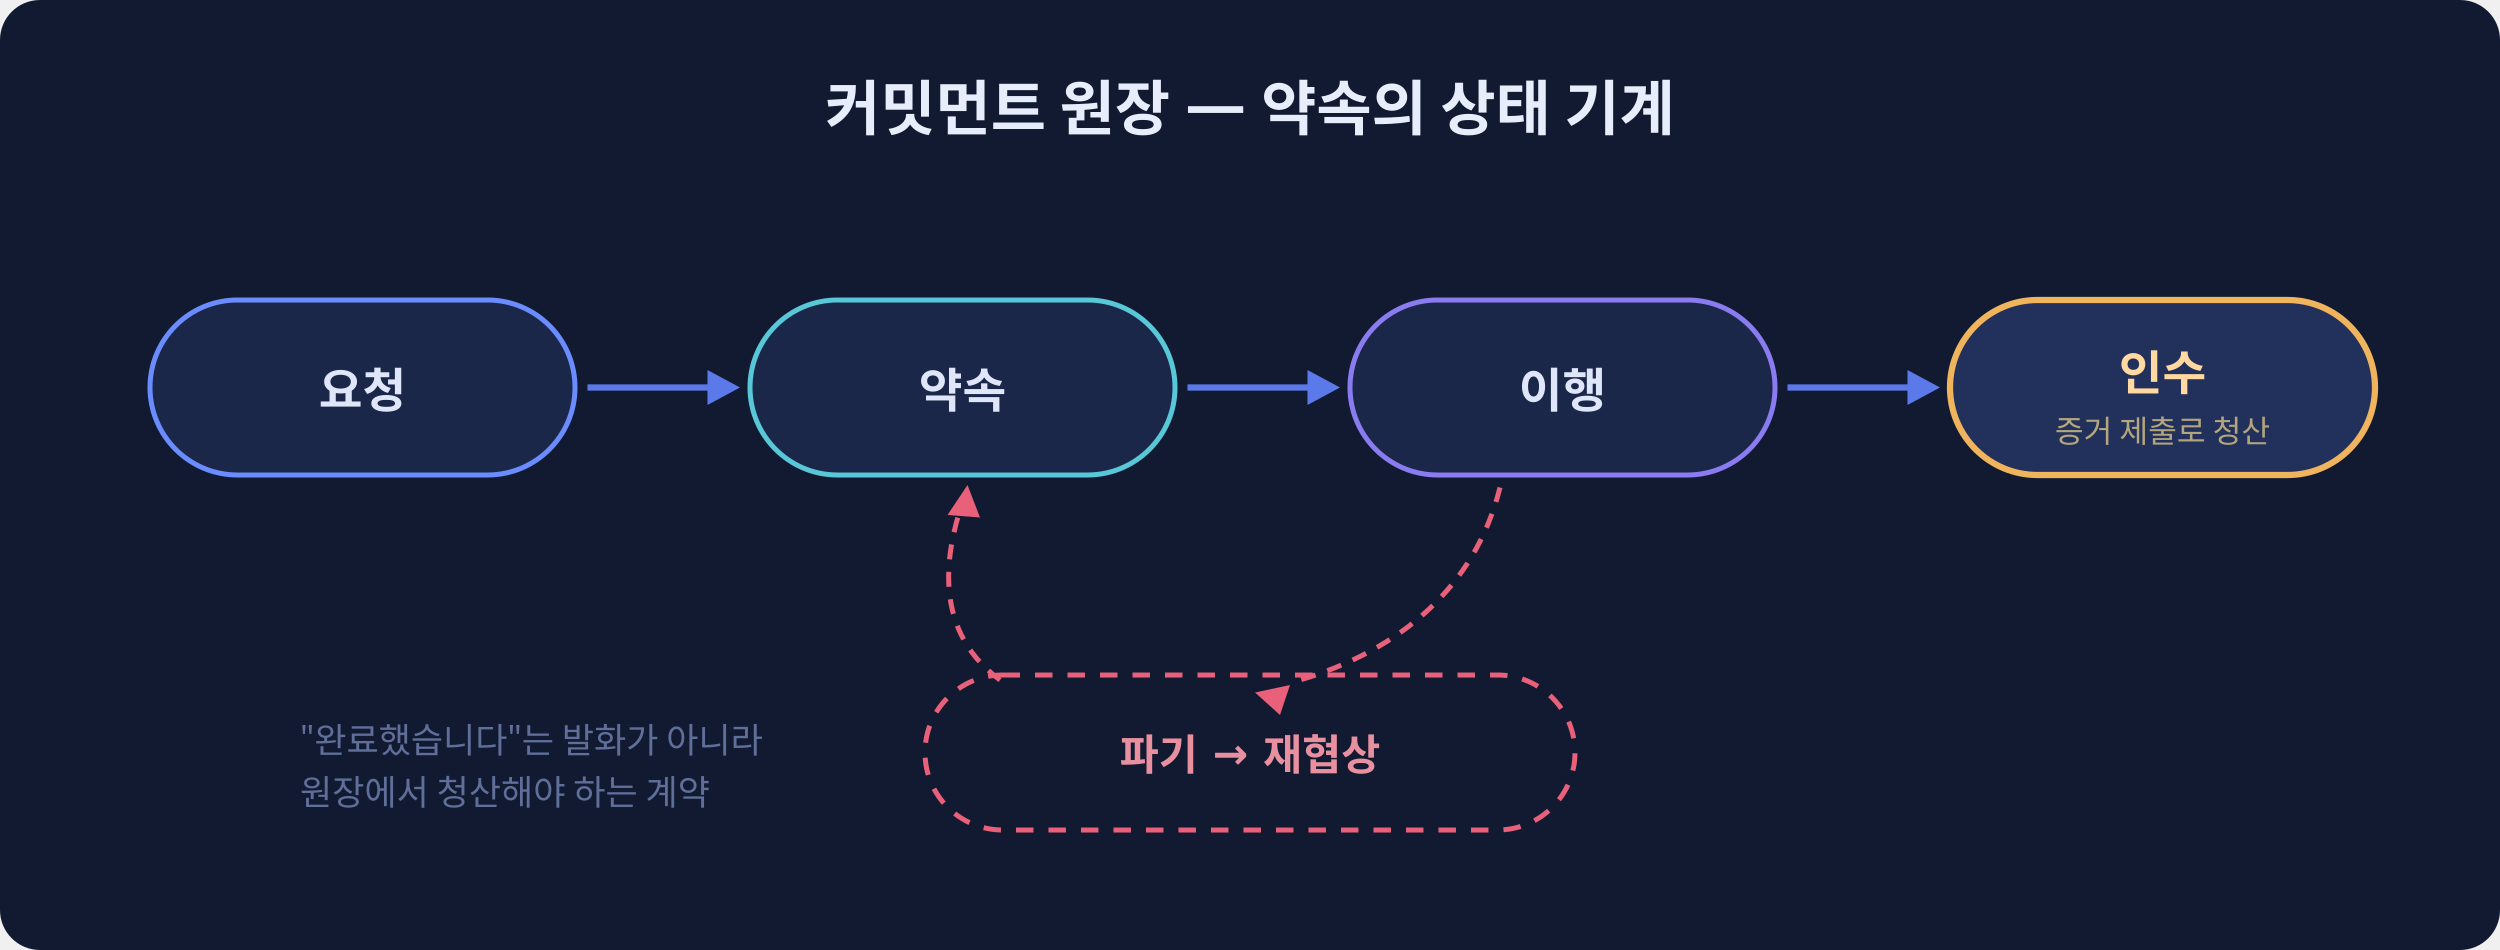
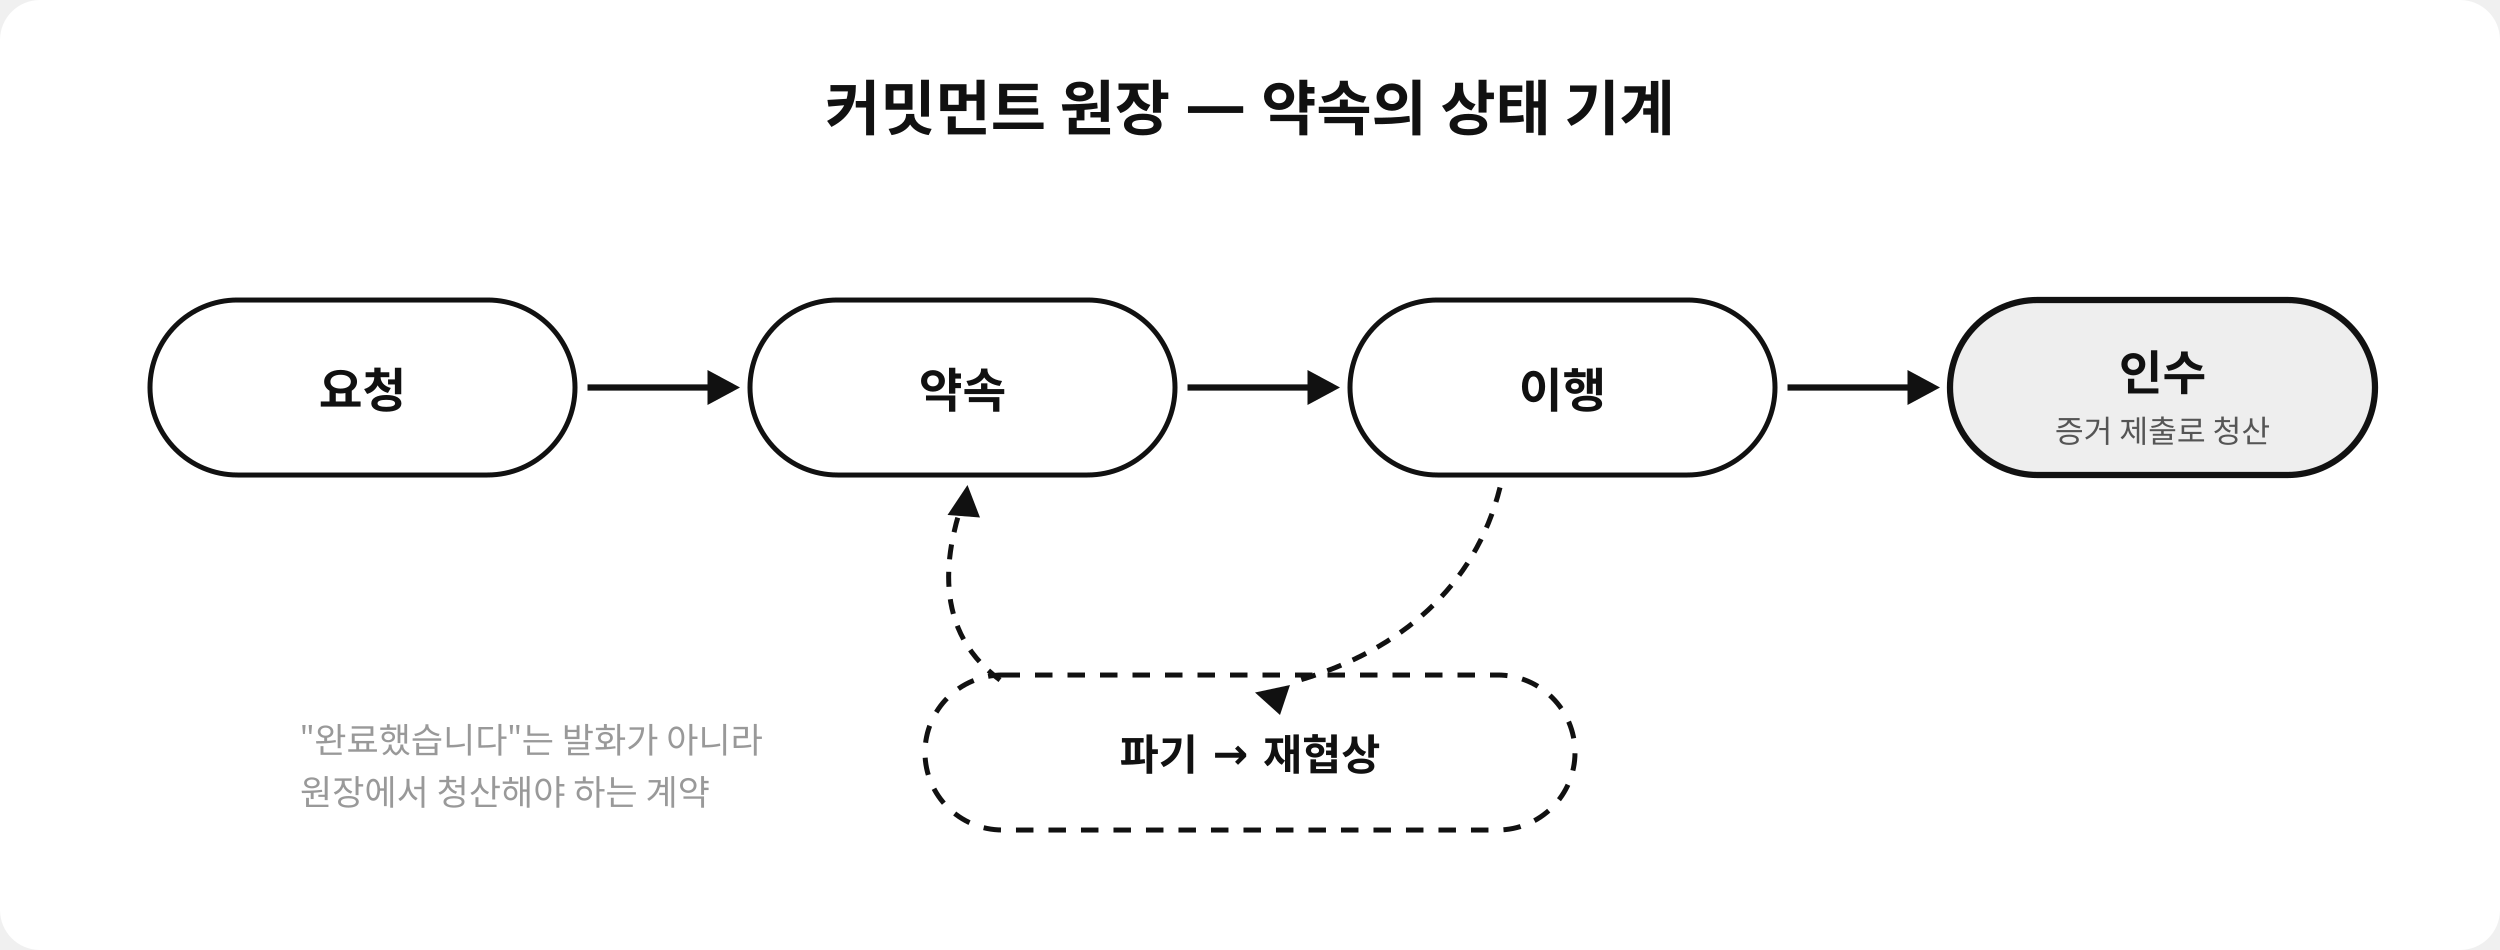
<svg xmlns="http://www.w3.org/2000/svg" viewBox="0 0 1000 380" font-family="Apple SD Gothic Neo, Pretendard, sans-serif">
-   <rect width="1000" height="380" rx="16" fill="#111a30" />
-   <text x="500" y="52" text-anchor="middle" fill="#e8edfb" font-size="24" font-weight="700">커밋먼트 원장 — 약속의 상태 기계</text>
+   <rect width="1000" height="380" rx="16" fill="#ffffff" />
+   <text x="500" y="52" text-anchor="middle" fill="#111111" font-size="24" font-weight="700">커밋먼트 원장 — 약속의 상태 기계</text>
  <g>
    <g transform="translate(60,120)">
-       <rect width="170" height="70" rx="35" fill="#1b2748" stroke="#6b8cff" stroke-width="2" />
-       <text x="85" y="43" text-anchor="middle" fill="#dfe6fa" font-size="19" font-weight="700">요청</text>
+       <rect width="170" height="70" rx="35" fill="#ffffff" stroke="#111111" stroke-width="2" />
+       <text x="85" y="43" text-anchor="middle" fill="#111111" font-size="19" font-weight="700">요청</text>
    </g>
    <g transform="translate(300,120)">
-       <rect width="170" height="70" rx="35" fill="#1b2748" stroke="#58c7d8" stroke-width="2" />
-       <text x="85" y="43" text-anchor="middle" fill="#dfe6fa" font-size="19" font-weight="700">약속</text>
+       <rect width="170" height="70" rx="35" fill="#ffffff" stroke="#111111" stroke-width="2" />
+       <text x="85" y="43" text-anchor="middle" fill="#111111" font-size="19" font-weight="700">약속</text>
    </g>
    <g transform="translate(540,120)">
-       <rect width="170" height="70" rx="35" fill="#1b2748" stroke="#8a7cf0" stroke-width="2" />
-       <text x="85" y="43" text-anchor="middle" fill="#dfe6fa" font-size="19" font-weight="700">이행</text>
+       <rect width="170" height="70" rx="35" fill="#ffffff" stroke="#111111" stroke-width="2" />
+       <text x="85" y="43" text-anchor="middle" fill="#111111" font-size="19" font-weight="700">이행</text>
    </g>
    <g transform="translate(780,120)">
-       <rect width="170" height="70" rx="35" fill="#22305c" stroke="#f0b45c" stroke-width="2.5" />
-       <text x="85" y="36" text-anchor="middle" fill="#ffd9a0" font-size="19" font-weight="700">인수</text>
-       <text x="85" y="57" text-anchor="middle" fill="#b3a67e" font-size="12.5">증거 제출로 청산</text>
+       <rect width="170" height="70" rx="35" fill="#eeeeee" stroke="#111111" stroke-width="2.5" />
+       <text x="85" y="36" text-anchor="middle" fill="#111111" font-size="19" font-weight="700">인수</text>
+       <text x="85" y="57" text-anchor="middle" fill="#555555" font-size="12.5">증거 제출로 청산</text>
    </g>
  </g>
-   <g stroke="#5b79e8" stroke-width="2.5" fill="none">
+   <g stroke="#111111" stroke-width="2.5" fill="none">
    <path d="M235 155 H 292" />
    <path d="M475 155 H 532" />
    <path d="M715 155 H 772" />
  </g>
-   <g fill="#5b79e8">
+   <g fill="#111111">
    <path d="M296 155 l -13 -7 v 14 z" />
    <path d="M536 155 l -13 -7 v 14 z" />
    <path d="M776 155 l -13 -7 v 14 z" />
  </g>
  <g transform="translate(370,270)">
-     <rect width="260" height="62" rx="31" fill="none" stroke="#e8607a" stroke-width="2" stroke-dasharray="7 6" />
-     <text x="130" y="38" text-anchor="middle" fill="#e8909f" font-size="17" font-weight="700">파기 → 재협상</text>
+     <rect width="260" height="62" rx="31" fill="none" stroke="#111111" stroke-width="2" stroke-dasharray="7 6" />
+     <text x="130" y="38" text-anchor="middle" fill="#111111" font-size="17" font-weight="700">파기 → 재협상</text>
  </g>
-   <g stroke="#e8607a" stroke-width="2" stroke-dasharray="6 5" fill="none">
+   <g stroke="#111111" stroke-width="2" stroke-dasharray="6 5" fill="none">
    <path d="M600 195 C 590 235, 560 260, 520 272" />
    <path d="M400 272 C 370 250, 380 215, 386 198" />
  </g>
-   <g fill="#e8607a">
+   <g fill="#111111">
    <path d="M516 274 l -14 3 l 10 9 z" />
    <path d="M387 194 l -8 12 l 13 1 z" />
  </g>
-   <text x="120" y="300" fill="#5f6f9a" font-size="14">"완료했습니다"는 발화가 아니라</text>
-   <text x="120" y="322" fill="#5f6f9a" font-size="14">원장에서 청산해야 하는 계약</text>
+   <text x="120" y="300" fill="#999999" font-size="14">"완료했습니다"는 발화가 아니라</text>
+   <text x="120" y="322" fill="#999999" font-size="14">원장에서 청산해야 하는 계약</text>
</svg>
